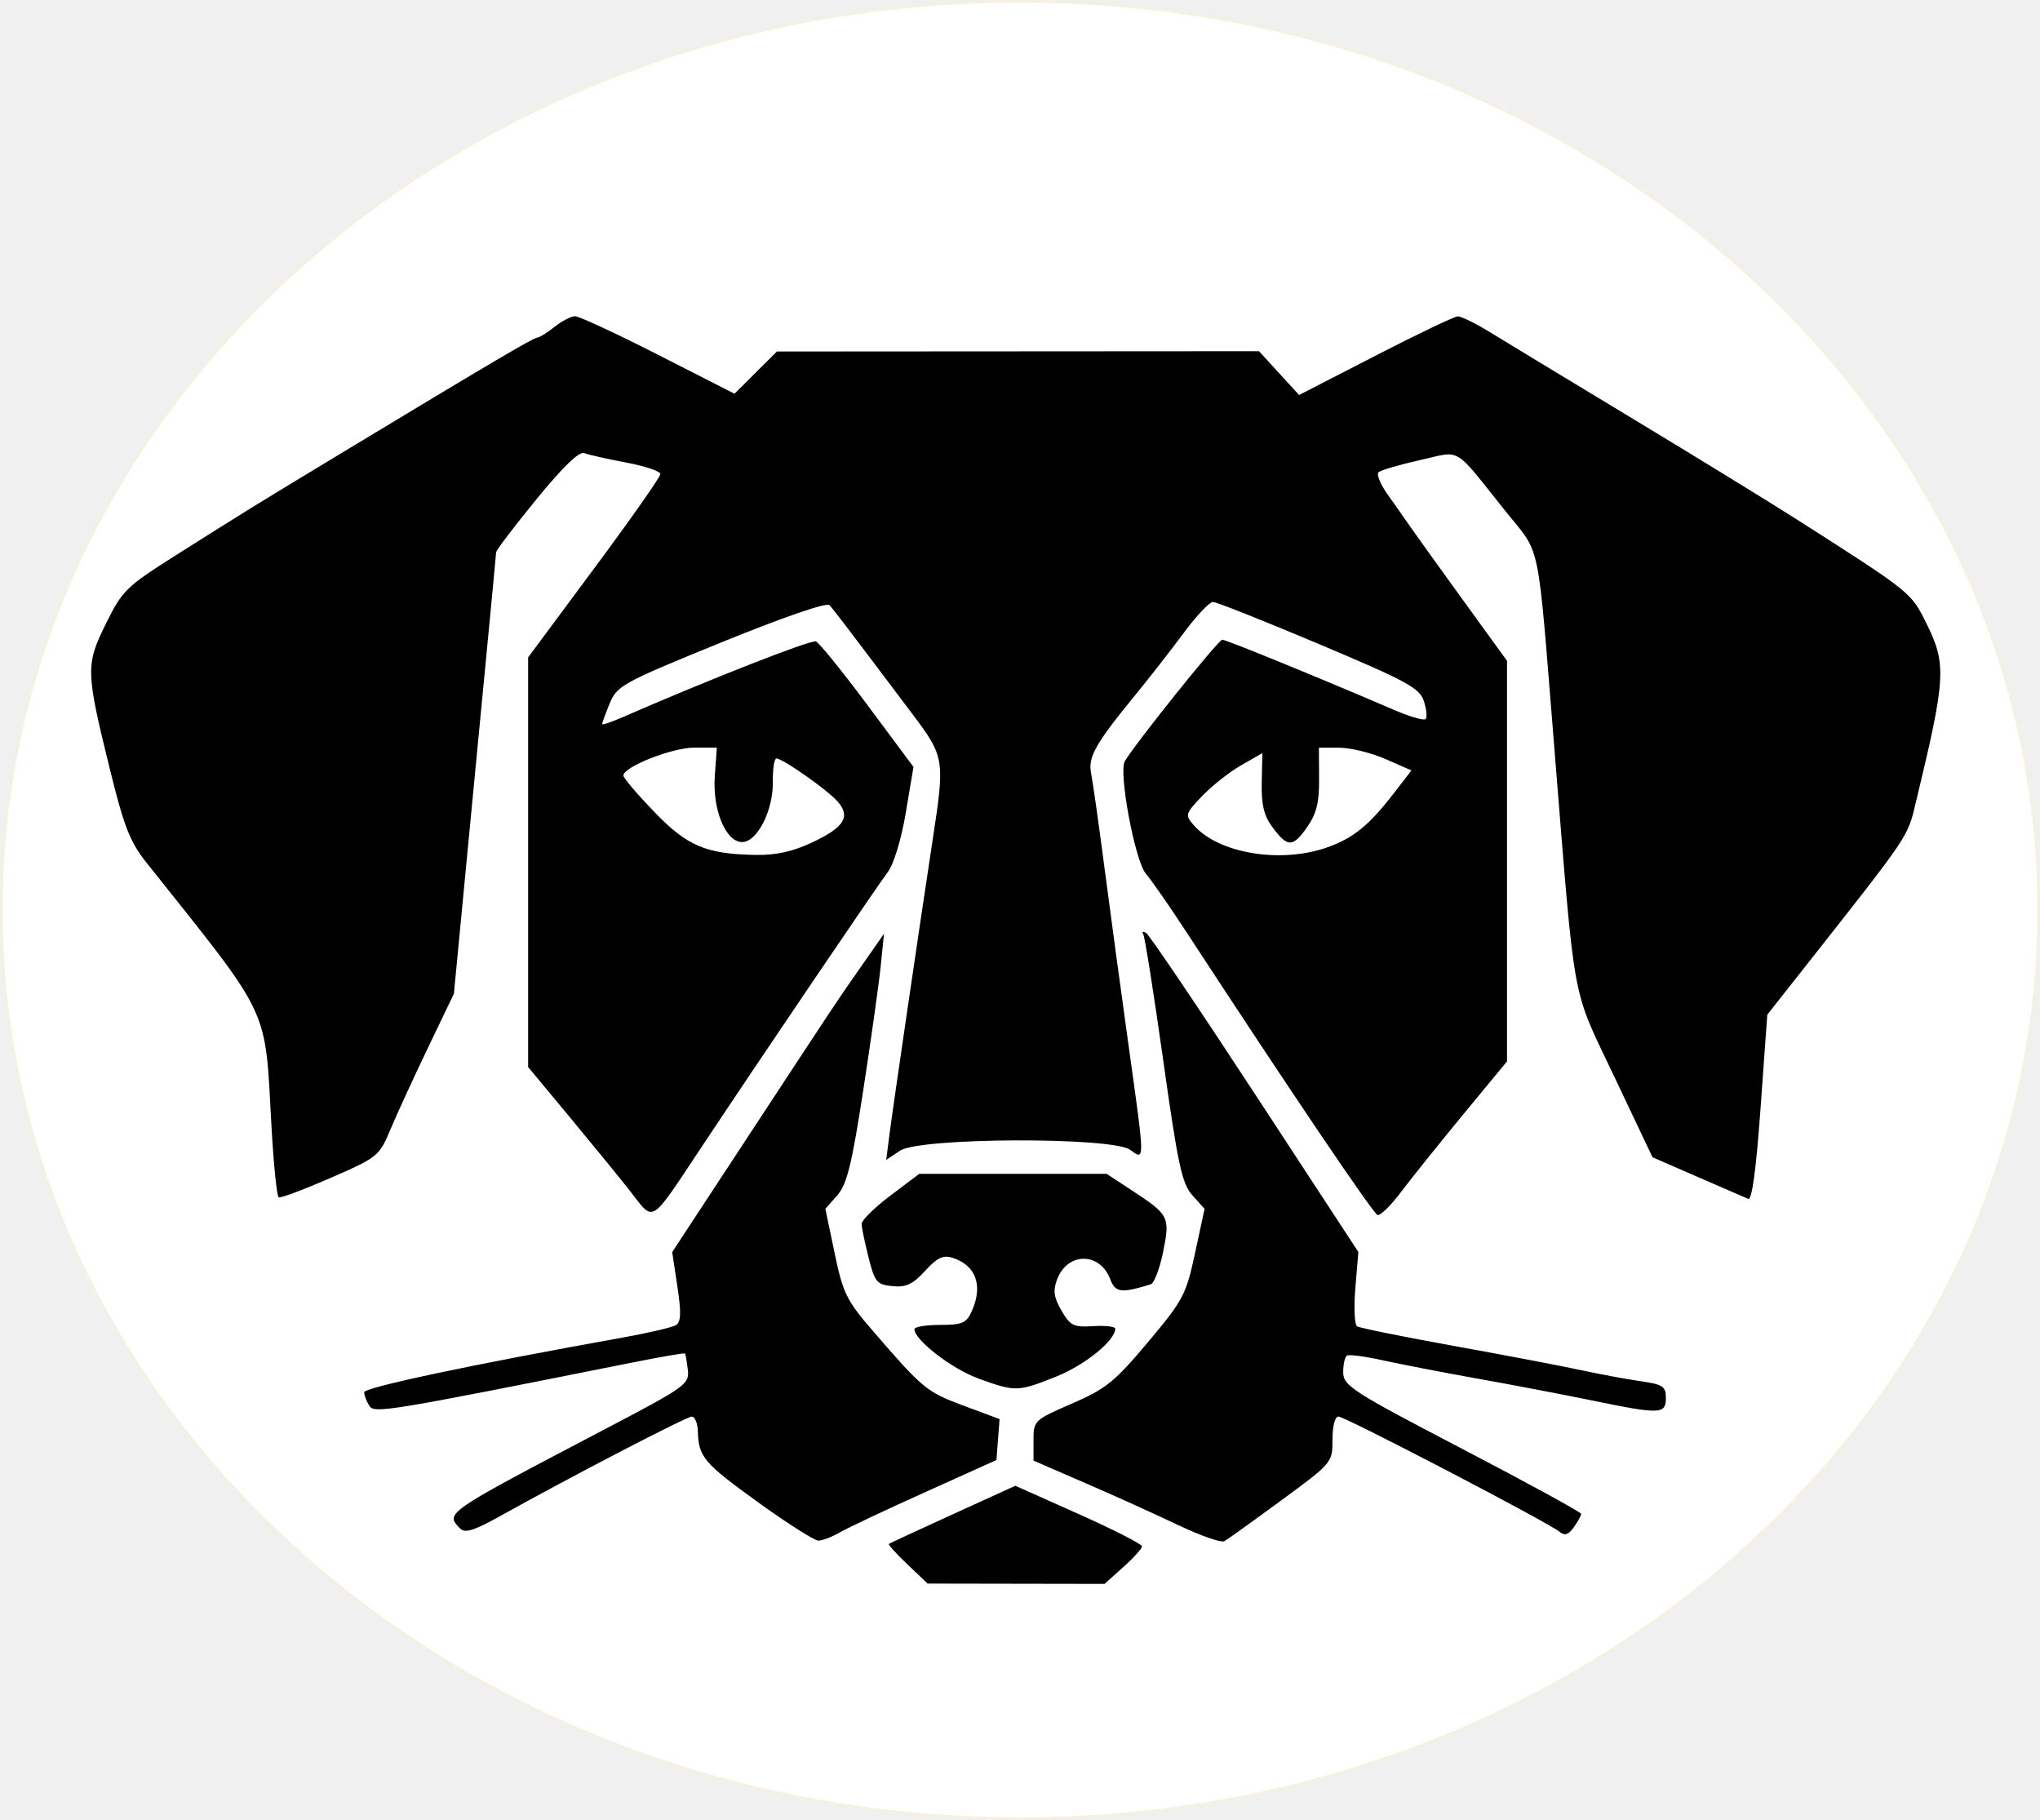
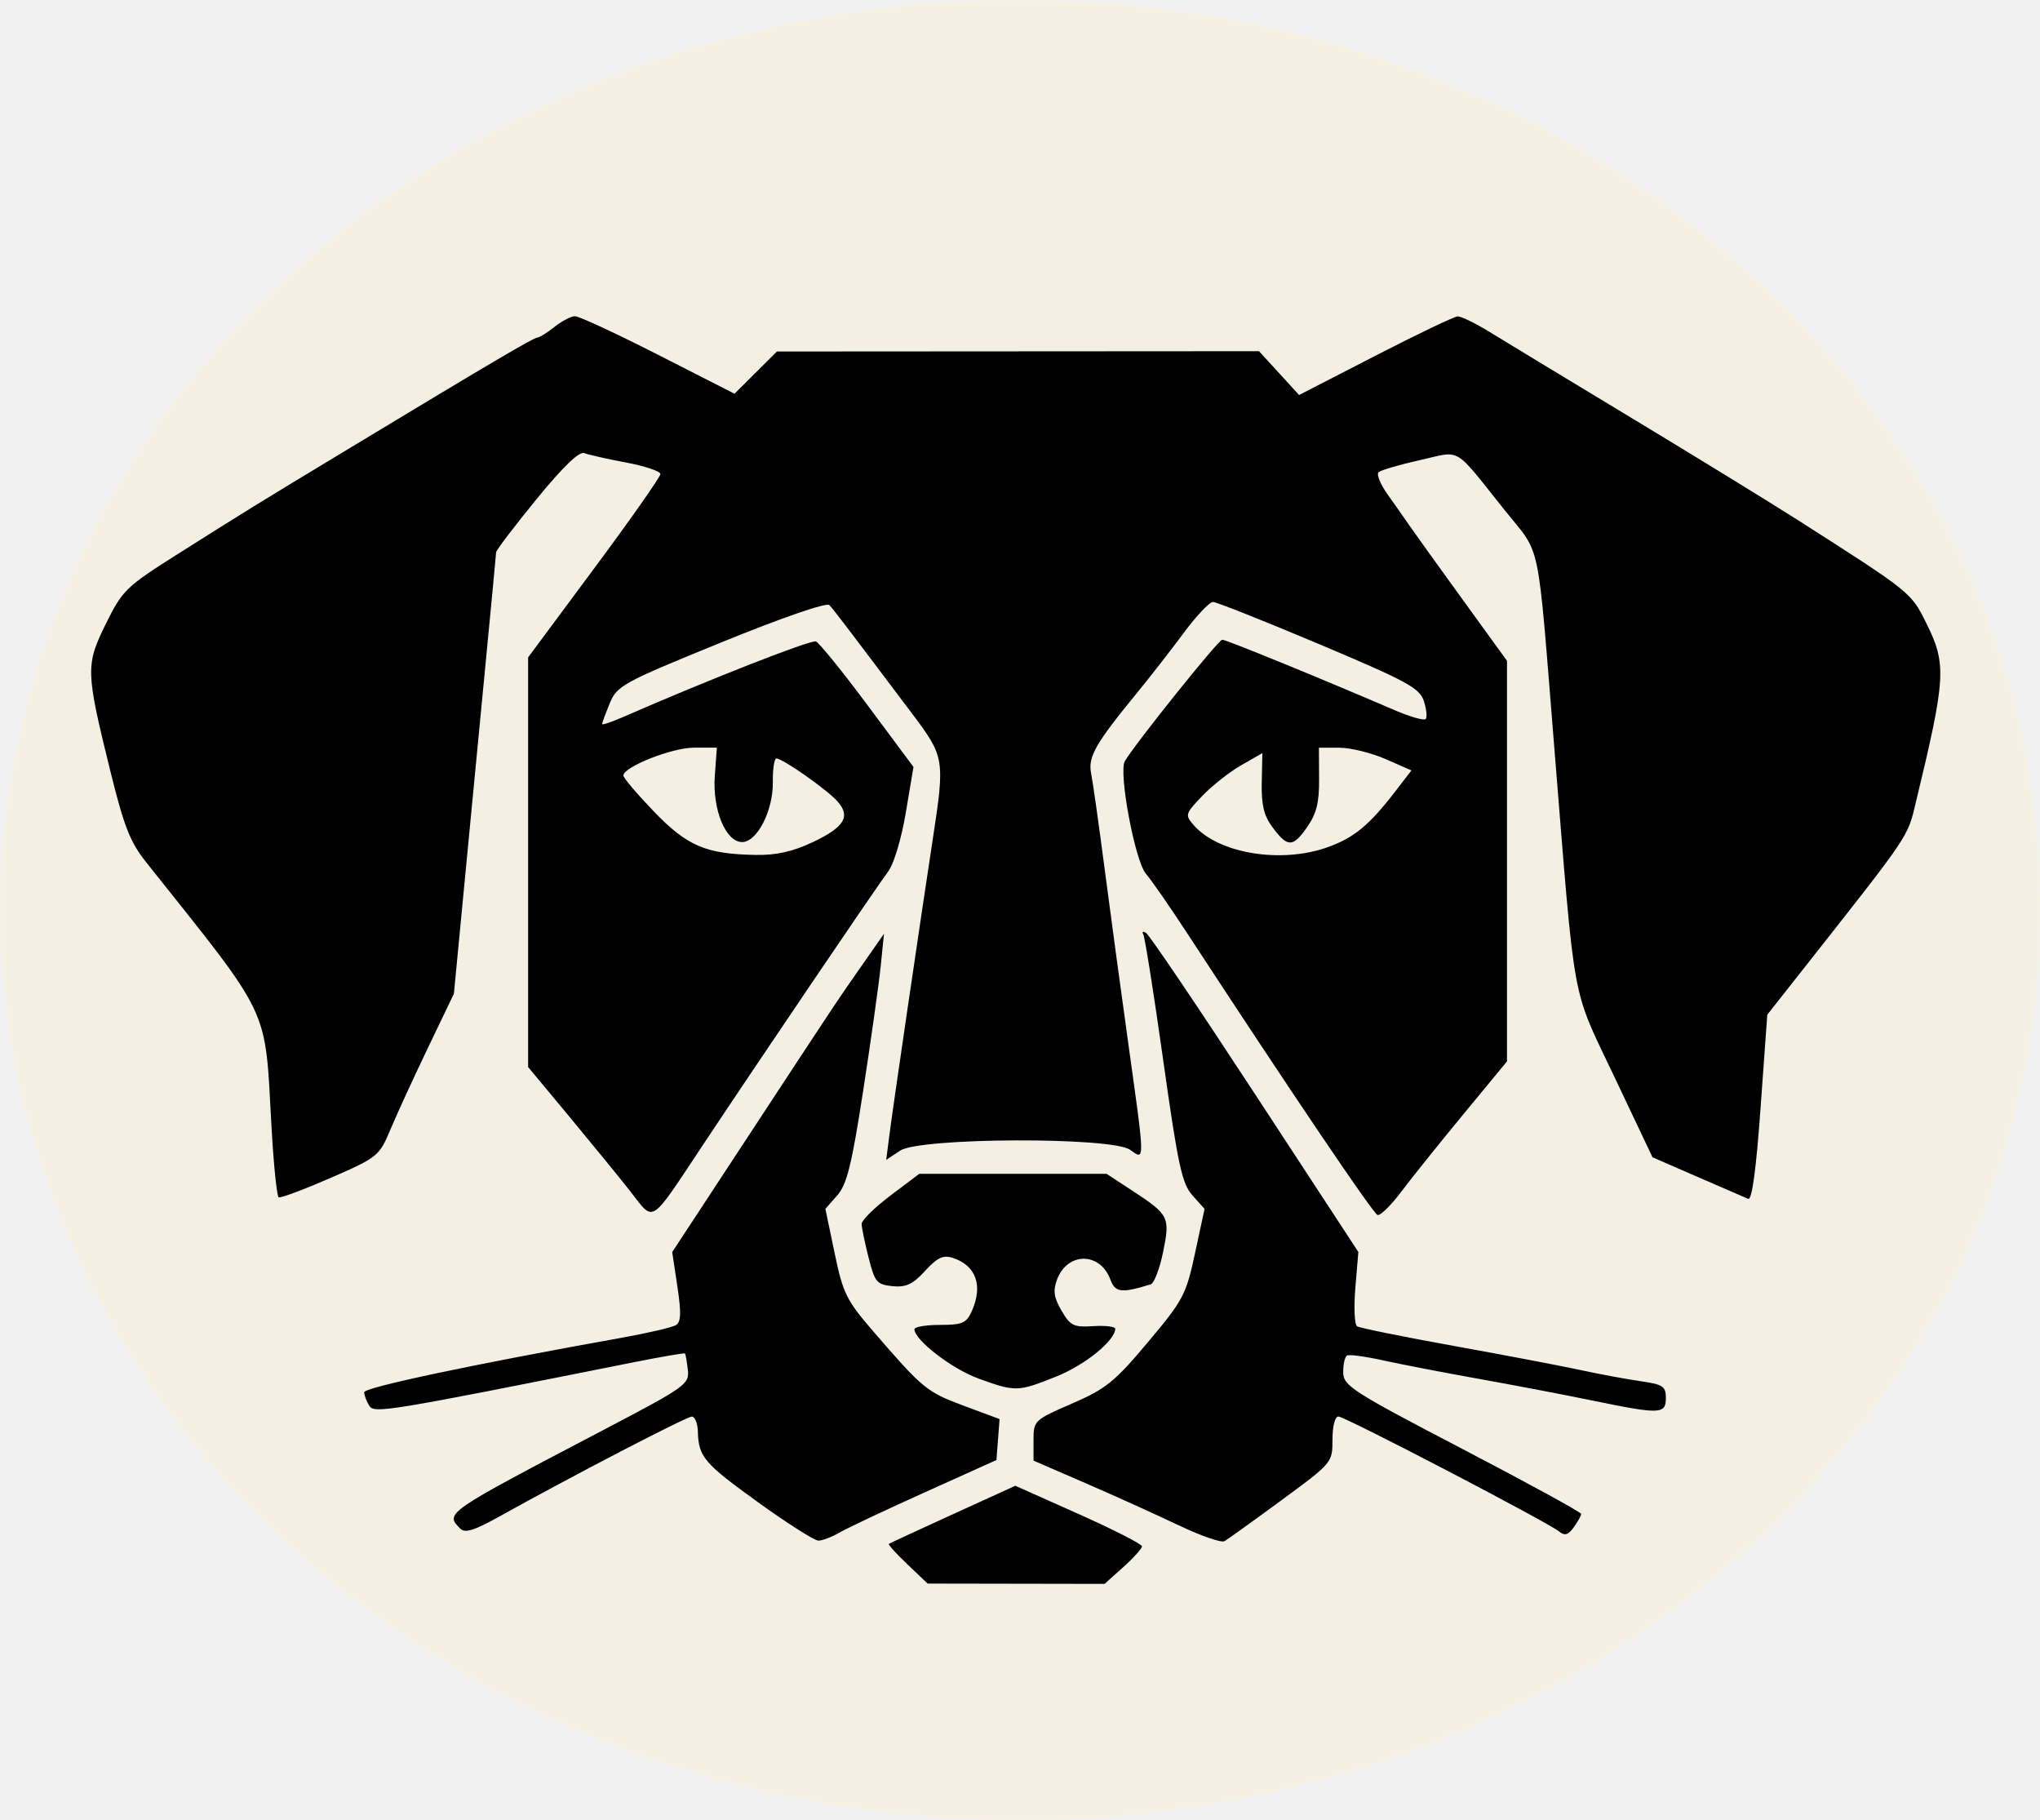
<svg xmlns="http://www.w3.org/2000/svg" width="157.062mm" height="140.095mm" viewBox="0 0 157.062 140.095" version="1.1" id="svg1">
  <defs id="defs1" />
  <g id="layer1" transform="translate(-91.38208,-78.84078)">
    <g id="g1">
-       <ellipse style="fill:#ffffff;fill-opacity:1;stroke:#f6f0e3;stroke-width:0.203" id="path1" cx="169.913" cy="148.888" rx="78.429" ry="69.946" />
+       <ellipse style="fill:#f4efe3;fill-opacity:1;stroke:#f6f0e3;stroke-width:0.203" id="path1" cx="169.913" cy="148.888" rx="78.429" ry="69.946" />
      <g id="layer1-8" transform="matrix(2.809804,0,0,2.892614,-185.6276,-71.31182)">
        <path style="fill:#000000;stroke-width:0.144" d="m 123.451,93.539 c -0.305,-0.281 -0.534,-0.526 -0.507,-0.545 0.028,-0.019 0.817,-0.374 1.756,-0.79 l 1.708,-0.756 1.735,0.752 c 0.954,0.414 1.735,0.801 1.735,0.86 0,0.059 -0.231,0.308 -0.513,0.553 l -0.512,0.446 -2.424,-0.004 -2.424,-0.004 z m 7.442,-1.034 c -0.598,-0.278 -1.74,-0.781 -2.537,-1.116 l -1.45,-0.61 v -0.537 c 0,-0.53 0.014,-0.542 1.053,-0.981 0.933,-0.393 1.172,-0.581 2.083,-1.635 0.97,-1.122 1.044,-1.259 1.29,-2.369 l 0.261,-1.178 -0.332,-0.359 c -0.287,-0.31 -0.395,-0.797 -0.8,-3.589 -0.258,-1.777 -0.504,-3.288 -0.548,-3.36 -0.043,-0.071 -0.007,-0.086 0.081,-0.032 0.088,0.054 1.432,1.986 2.986,4.293 l 2.827,4.195 -0.082,0.949 c -0.045,0.522 -0.024,0.985 0.048,1.029 0.072,0.044 1.271,0.28 2.664,0.524 1.393,0.244 2.958,0.534 3.476,0.643 0.518,0.109 1.252,0.241 1.631,0.294 0.607,0.084 0.689,0.136 0.689,0.445 0,0.436 -0.153,0.441 -2.007,0.07 -0.77,-0.154 -2.183,-0.416 -3.14,-0.582 -0.957,-0.166 -2.131,-0.387 -2.61,-0.49 -0.478,-0.103 -0.919,-0.16 -0.979,-0.127 -0.06,0.033 -0.107,0.234 -0.105,0.447 0.002,0.358 0.24,0.506 3.262,2.037 1.793,0.908 3.259,1.687 3.259,1.731 0,0.044 -0.091,0.203 -0.202,0.354 -0.153,0.207 -0.25,0.235 -0.399,0.116 -0.311,-0.248 -5.872,-3.062 -6.052,-3.062 -0.094,0 -0.162,0.258 -0.162,0.615 0,0.613 -0.005,0.619 -1.401,1.615 -0.771,0.55 -1.472,1.039 -1.559,1.087 -0.086,0.048 -0.647,-0.141 -1.245,-0.419 z m -11.527,-0.613 c -1.49,-1.042 -1.64,-1.213 -1.657,-1.89 -0.007,-0.217 -0.081,-0.395 -0.166,-0.395 -0.146,0 -3.3,1.591 -5.294,2.67 -0.671,0.363 -0.923,0.438 -1.051,0.311 -0.421,-0.417 -0.446,-0.4 3.963,-2.645 2.222,-1.132 2.318,-1.198 2.273,-1.583 -0.028,-0.221 -0.061,-0.416 -0.079,-0.433 -0.017,-0.017 -0.649,0.088 -1.403,0.234 -6.841,1.326 -7.111,1.369 -7.249,1.154 -0.074,-0.116 -0.136,-0.276 -0.137,-0.356 -10e-4,-0.128 2.99,-0.743 7.045,-1.448 0.726,-0.126 1.401,-0.279 1.499,-0.339 0.137,-0.084 0.146,-0.328 0.038,-1.026 l -0.142,-0.917 2.122,-3.14 c 2.456,-3.634 2.371,-3.51 3.113,-4.541 l 0.568,-0.79 -0.09,0.861 c -0.05,0.474 -0.265,1.96 -0.478,3.302 -0.316,1.988 -0.448,2.507 -0.713,2.799 l -0.325,0.359 0.253,1.177 c 0.231,1.074 0.324,1.257 1.058,2.082 1.362,1.531 1.463,1.612 2.477,1.979 l 0.985,0.356 -0.043,0.545 -0.043,0.545 -1.957,0.857 c -1.077,0.471 -2.131,0.954 -2.342,1.073 -0.212,0.119 -0.473,0.215 -0.58,0.215 -0.107,-7.1e-4 -0.848,-0.458 -1.645,-1.015 z m 6.022,-3.302 c -0.719,-0.253 -1.745,-1.022 -1.745,-1.308 0,-0.063 0.316,-0.115 0.702,-0.115 0.611,0 0.723,-0.047 0.87,-0.366 0.314,-0.682 0.116,-1.218 -0.525,-1.419 -0.259,-0.081 -0.422,-0.006 -0.755,0.348 -0.337,0.357 -0.523,0.442 -0.894,0.406 -0.429,-0.042 -0.484,-0.105 -0.655,-0.763 -0.103,-0.395 -0.188,-0.797 -0.19,-0.893 -10e-4,-0.096 0.353,-0.435 0.788,-0.754 l 0.791,-0.579 h 2.567 2.567 l 0.69,0.439 c 1.024,0.65 1.054,0.708 0.857,1.645 -0.093,0.443 -0.245,0.829 -0.338,0.856 -0.805,0.241 -0.972,0.222 -1.107,-0.129 -0.283,-0.736 -1.177,-0.735 -1.46,0.002 -0.115,0.299 -0.088,0.476 0.123,0.829 0.241,0.402 0.332,0.445 0.873,0.411 0.332,-0.021 0.602,0.011 0.599,0.072 -0.014,0.322 -0.835,0.966 -1.621,1.271 -1.052,0.408 -1.108,0.41 -2.139,0.048 z m -9.519,-4.965 c -0.31,-0.381 -1.069,-1.284 -1.687,-2.007 l -1.124,-1.313 v -5.451 -5.451 l 1.812,-2.371 c 0.997,-1.304 1.812,-2.432 1.812,-2.507 0,-0.075 -0.422,-0.213 -0.938,-0.307 -0.516,-0.094 -1.032,-0.207 -1.148,-0.251 -0.139,-0.053 -0.584,0.365 -1.31,1.228 -0.605,0.72 -1.102,1.354 -1.105,1.41 -0.002,0.056 -0.13,1.362 -0.283,2.902 -0.153,1.54 -0.412,4.16 -0.576,5.823 l -0.298,3.024 -0.705,1.427 c -0.388,0.785 -0.85,1.761 -1.027,2.17 -0.316,0.729 -0.348,0.754 -1.65,1.306 -0.73,0.309 -1.369,0.541 -1.419,0.515 -0.05,-0.026 -0.139,-0.872 -0.197,-1.88 -0.187,-3.254 0.028,-2.812 -3.433,-7.036 -0.443,-0.54 -0.608,-0.951 -0.991,-2.46 -0.667,-2.628 -0.672,-2.791 -0.111,-3.893 0.449,-0.883 0.553,-0.981 1.924,-1.824 1.926,-1.183 2.201,-1.348 4.607,-2.759 4.052,-2.377 5.185,-3.025 5.29,-3.028 0.059,-0.002 0.27,-0.13 0.469,-0.284 0.199,-0.154 0.451,-0.282 0.56,-0.284 0.109,-0.002 1.137,0.462 2.285,1.03 l 2.087,1.033 0.581,-0.562 0.581,-0.562 6.605,-0.004 6.605,-0.004 0.549,0.583 0.549,0.583 2.087,-1.043 c 1.148,-0.574 2.164,-1.046 2.258,-1.049 0.094,-0.004 0.486,0.182 0.87,0.411 0.384,0.23 2.134,1.26 3.888,2.288 1.754,1.029 3.795,2.246 4.535,2.704 3.139,1.947 3.127,1.937 3.549,2.762 0.559,1.093 0.538,1.446 -0.282,4.746 -0.242,0.974 -0.116,0.793 -3.184,4.573 l -0.892,1.099 -0.184,2.482 c -0.123,1.659 -0.236,2.461 -0.34,2.418 -0.086,-0.035 -0.711,-0.298 -1.389,-0.585 l -1.232,-0.521 -1.048,-2.147 c -1.189,-2.435 -1.058,-1.743 -1.637,-8.682 -0.483,-5.79 -0.347,-5.154 -1.361,-6.386 -1.432,-1.739 -1.17,-1.589 -2.334,-1.336 -0.558,0.121 -1.065,0.266 -1.127,0.321 -0.061,0.055 0.051,0.322 0.249,0.592 0.199,0.271 0.476,0.654 0.616,0.851 0.14,0.197 0.795,1.082 1.455,1.967 l 1.2,1.608 v 5.33 5.33 l -1.196,1.408 c -0.658,0.775 -1.425,1.703 -1.704,2.064 -0.279,0.361 -0.57,0.638 -0.647,0.616 -0.12,-0.034 -2.375,-3.276 -5.256,-7.557 -0.452,-0.671 -0.943,-1.357 -1.092,-1.525 -0.298,-0.336 -0.754,-2.701 -0.577,-2.994 0.288,-0.476 2.565,-3.233 2.67,-3.233 0.108,0 2.659,1.012 4.724,1.875 0.421,0.176 0.803,0.282 0.849,0.236 0.046,-0.046 0.024,-0.261 -0.049,-0.478 -0.117,-0.348 -0.459,-0.528 -2.871,-1.516 -1.506,-0.617 -2.815,-1.122 -2.909,-1.122 -0.094,0 -0.455,0.371 -0.801,0.825 -0.346,0.454 -0.929,1.181 -1.296,1.615 -1.122,1.33 -1.331,1.686 -1.241,2.119 0.045,0.216 0.212,1.362 0.371,2.546 0.159,1.184 0.452,3.284 0.651,4.666 0.459,3.191 0.457,3.093 0.046,2.808 -0.5,-0.347 -5.762,-0.328 -6.302,0.023 l -0.38,0.246 0.084,-0.641 c 0.093,-0.709 0.855,-5.755 1.191,-7.891 0.336,-2.138 0.327,-2.192 -0.574,-3.355 -1.878,-2.422 -2.139,-2.753 -2.258,-2.877 -0.074,-0.077 -1.286,0.329 -2.968,0.995 -2.7,1.069 -2.853,1.15 -3.051,1.62 -0.115,0.272 -0.209,0.519 -0.209,0.55 0,0.031 0.245,-0.048 0.544,-0.174 2.367,-1.004 5.179,-2.075 5.314,-2.024 0.09,0.034 0.728,0.799 1.419,1.701 l 1.255,1.639 -0.21,1.214 c -0.12,0.698 -0.328,1.367 -0.487,1.573 -0.319,0.412 -3.457,4.91 -5.057,7.25 -1.495,2.185 -1.335,2.083 -1.997,1.268 z m 4.985,-9.303 c 0.874,-0.403 1.049,-0.684 0.679,-1.089 -0.285,-0.311 -1.5,-1.14 -1.672,-1.14 -0.059,0 -0.103,0.284 -0.098,0.63 0.011,0.757 -0.43,1.595 -0.841,1.595 -0.449,0 -0.816,-0.862 -0.749,-1.759 l 0.056,-0.754 h -0.624 c -0.602,0 -1.937,0.512 -1.937,0.743 0,0.061 0.375,0.491 0.834,0.954 0.914,0.923 1.424,1.135 2.791,1.158 0.564,0.01 1.021,-0.09 1.561,-0.339 z m 14.109,0.134 c 0.713,-0.246 1.141,-0.586 1.833,-1.458 l 0.466,-0.587 -0.71,-0.302 c -0.39,-0.166 -0.961,-0.302 -1.268,-0.302 h -0.558 l 0.005,0.825 c 0.005,0.642 -0.07,0.931 -0.336,1.299 -0.387,0.538 -0.533,0.533 -0.955,-0.027 -0.224,-0.297 -0.294,-0.593 -0.28,-1.175 l 0.017,-0.778 -0.581,0.323 c -0.319,0.177 -0.799,0.545 -1.067,0.817 -0.466,0.474 -0.475,0.506 -0.236,0.774 0.68,0.758 2.385,1.033 3.668,0.592 z" id="path1-5" />
      </g>
    </g>
  </g>
</svg>
